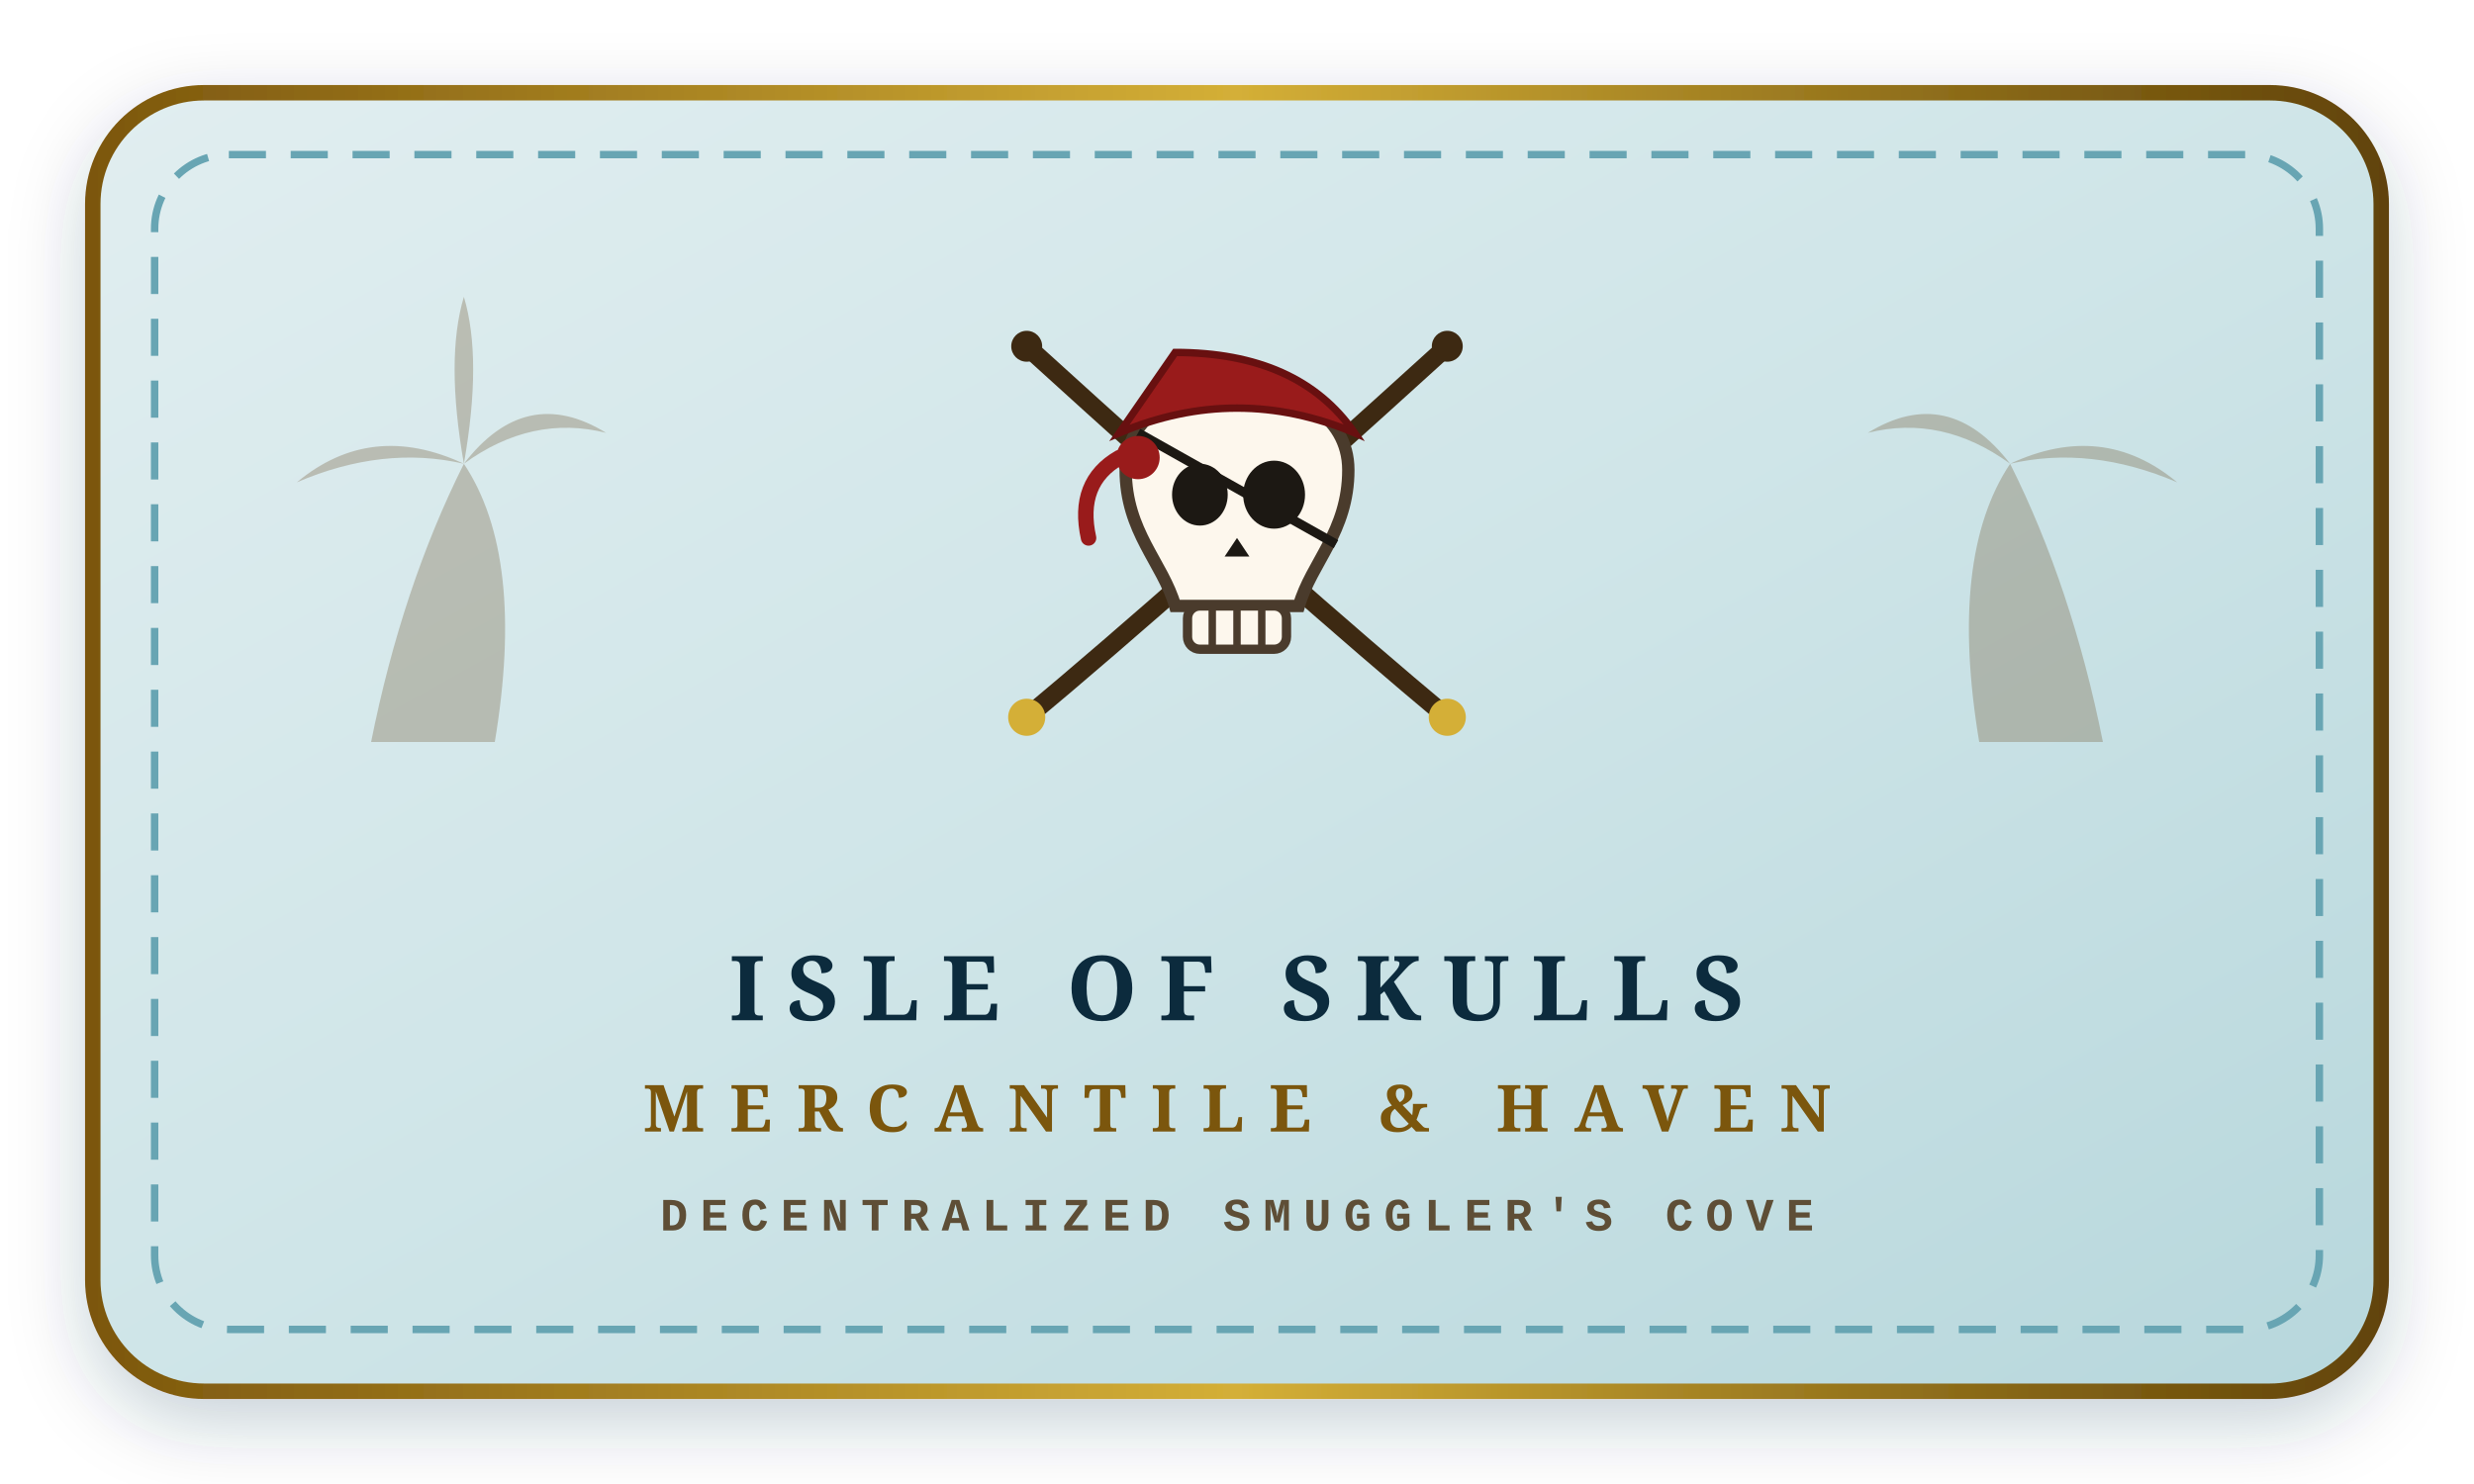
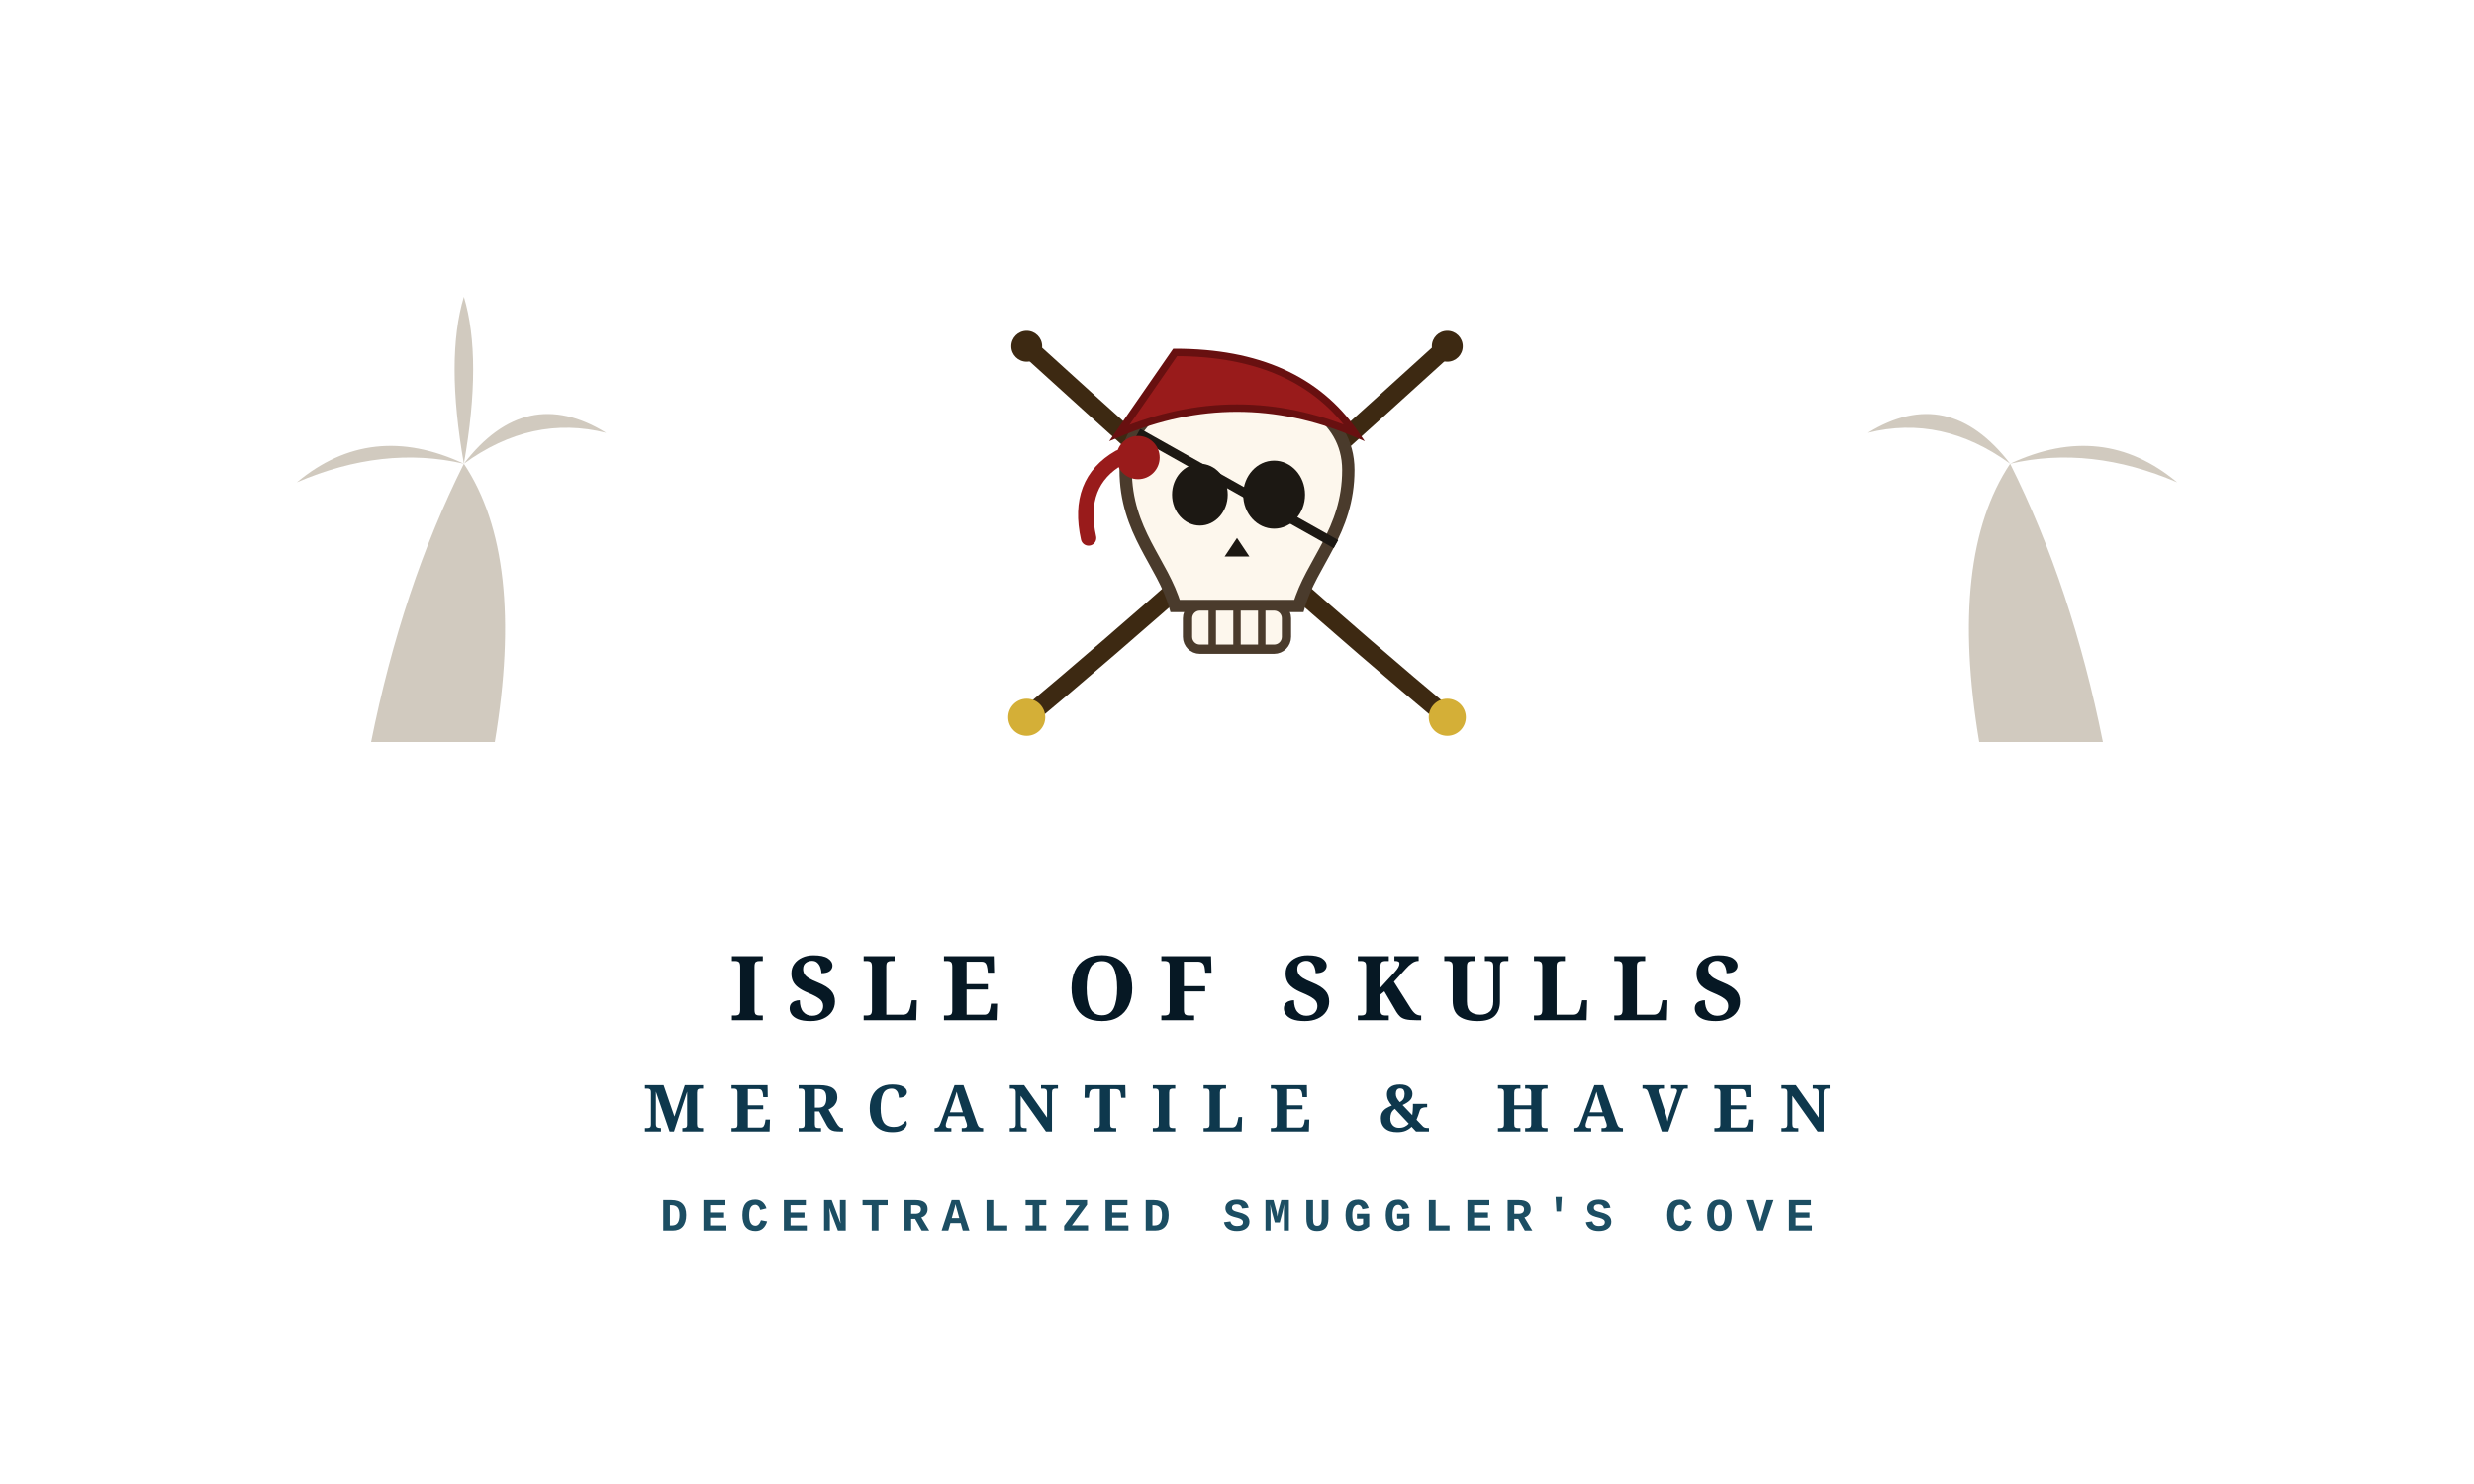
<svg xmlns="http://www.w3.org/2000/svg" viewBox="0 0 400 240" width="400" height="240">
  <defs>
    <linearGradient id="oceanPlacque" x1="0%" y1="0%" x2="100%" y2="100%">
      <stop offset="0%" stop-color="#E1EEF0" />
      <stop offset="50%" stop-color="#CFE5E8" />
      <stop offset="100%" stop-color="#B7D7DC" />
    </linearGradient>
    <linearGradient id="skullBg" x1="0%" y1="0%" x2="100%" y2="100%">
      <stop offset="0%" stop-color="#EBE3D7" />
      <stop offset="50%" stop-color="#DFD5C5" />
      <stop offset="100%" stop-color="#CFC2AF" />
    </linearGradient>
    <linearGradient id="bronzeBorder" x1="0%" y1="0%" x2="100%" y2="0%">
      <stop offset="0%" stop-color="#7B560D" />
      <stop offset="50%" stop-color="#D4AF37" />
      <stop offset="100%" stop-color="#604207" />
    </linearGradient>
    <filter id="skullShadow" x="-10%" y="-10%" width="120%" height="120%">
      <feDropShadow dx="0" dy="4" stdDeviation="6" flood-color="#0E384D" flood-opacity="0.22" />
    </filter>
  </defs>
-   <rect x="15" y="15" width="370" height="210" rx="18" fill="url(#oceanPlacque)" stroke="url(#bronzeBorder)" stroke-width="2.5" filter="url(#skullShadow)" />
-   <rect x="25" y="25" width="350" height="190" rx="12" fill="none" stroke="#68A5B3" stroke-width="1.2" stroke-dasharray="6,4" />
  <g fill="#7A6849" opacity="0.35">
    <path d="M 60 120 Q 65 95, 75 75 Q 85 90, 80 120 Z" />
    <path d="M 75 75 Q 60 68, 48 78 Q 62 72, 75 75 Z" />
    <path d="M 75 75 Q 85 62, 98 70 Q 86 67, 75 75 Z" />
    <path d="M 75 75 Q 72 58, 75 48 Q 78 58, 75 75 Z" />
    <path d="M 340 120 Q 335 95, 325 75 Q 315 90, 320 120 Z" />
    <path d="M 325 75 Q 340 68, 352 78 Q 338 72, 325 75 Z" />
    <path d="M 325 75 Q 315 62, 302 70 Q 314 67, 325 75 Z" />
  </g>
  <g transform="translate(200, 84)">
    <path d="M -34 32 Q -10 12, 34 -28" stroke="#3D2912" stroke-width="3" stroke-linecap="round" />
    <path d="M 34 32 Q 10 12, -34 -28" stroke="#3D2912" stroke-width="3" stroke-linecap="round" />
    <circle cx="-34" cy="32" r="3" fill="#D4AF37" />
    <circle cx="34" cy="32" r="3" fill="#D4AF37" />
    <circle cx="34" cy="-28" r="2.5" fill="#3D2912" />
    <circle cx="-34" cy="-28" r="2.5" fill="#3D2912" />
    <path d="M -18 -8 C -18 -26, 18 -26, 18 -8 C 18 2, 12 7, 10 14 L -10 14 C -12 7, -18 2, -18 -8 Z" fill="#FDF7ED" stroke="#4A3B2C" stroke-width="2" />
    <ellipse cx="6" cy="-4" rx="5" ry="5.5" fill="#1C1813" />
    <line x1="-16" y1="-14" x2="16" y2="4" stroke="#1C1813" stroke-width="1.5" />
    <ellipse cx="-6" cy="-4" rx="4.5" ry="5" fill="#1C1813" />
    <polygon points="0,3 -2,6 2,6" fill="#1C1813" />
    <rect x="-8" y="14" width="16" height="7" rx="2" fill="#FDF7ED" stroke="#4A3B2C" stroke-width="1.5" />
    <line x1="-4" y1="14" x2="-4" y2="21" stroke="#4A3B2C" stroke-width="1.2" />
    <line x1="0" y1="14" x2="0" y2="21" stroke="#4A3B2C" stroke-width="1.2" />
    <line x1="4" y1="14" x2="4" y2="21" stroke="#4A3B2C" stroke-width="1.2" />
    <path d="M -19 -14 Q 0 -22, 19 -14 Q 10 -27, -10 -27 Z" fill="#991B1B" stroke="#681010" stroke-width="1.2" />
    <circle cx="-16" cy="-10" r="3.5" fill="#991B1B" />
    <path d="M -19 -10 Q -26 -6, -24 3" stroke="#991B1B" stroke-width="2.5" fill="none" stroke-linecap="round" />
  </g>
-   <text x="200" y="165" text-anchor="middle" font-family="'Cinzel', Georgia, serif" font-size="14.5" font-weight="800" fill="#0C2B3D" letter-spacing="3.5">ISLE OF SKULLS</text>
-   <text x="200" y="183" text-anchor="middle" font-family="'Cinzel', Georgia, serif" font-size="10.5" font-weight="700" fill="#7B560D" letter-spacing="4">MERCANTILE &amp; HAVEN</text>
-   <text x="200" y="199" text-anchor="middle" font-family="'Courier New', monospace" font-size="7.5" font-weight="600" fill="#5E4E36" letter-spacing="2">DECENTRALIZED SMUGGLER'S COVE</text>
+   <text x="200" y="165" text-anchor="middle" font-family="'Cinzel', Georgia, serif" font-size="14.5" font-weight="800" fill="#061824" letter-spacing="3.5">ISLE OF SKULLS</text>
+   <text x="200" y="183" text-anchor="middle" font-family="'Cinzel', Georgia, serif" font-size="10.5" font-weight="700" fill="#0E384D" letter-spacing="4">MERCANTILE &amp; HAVEN</text>
+   <text x="200" y="199" text-anchor="middle" font-family="'Courier New', monospace" font-size="7.5" font-weight="600" fill="#1C4E63" letter-spacing="2">DECENTRALIZED SMUGGLER'S COVE</text>
</svg>
